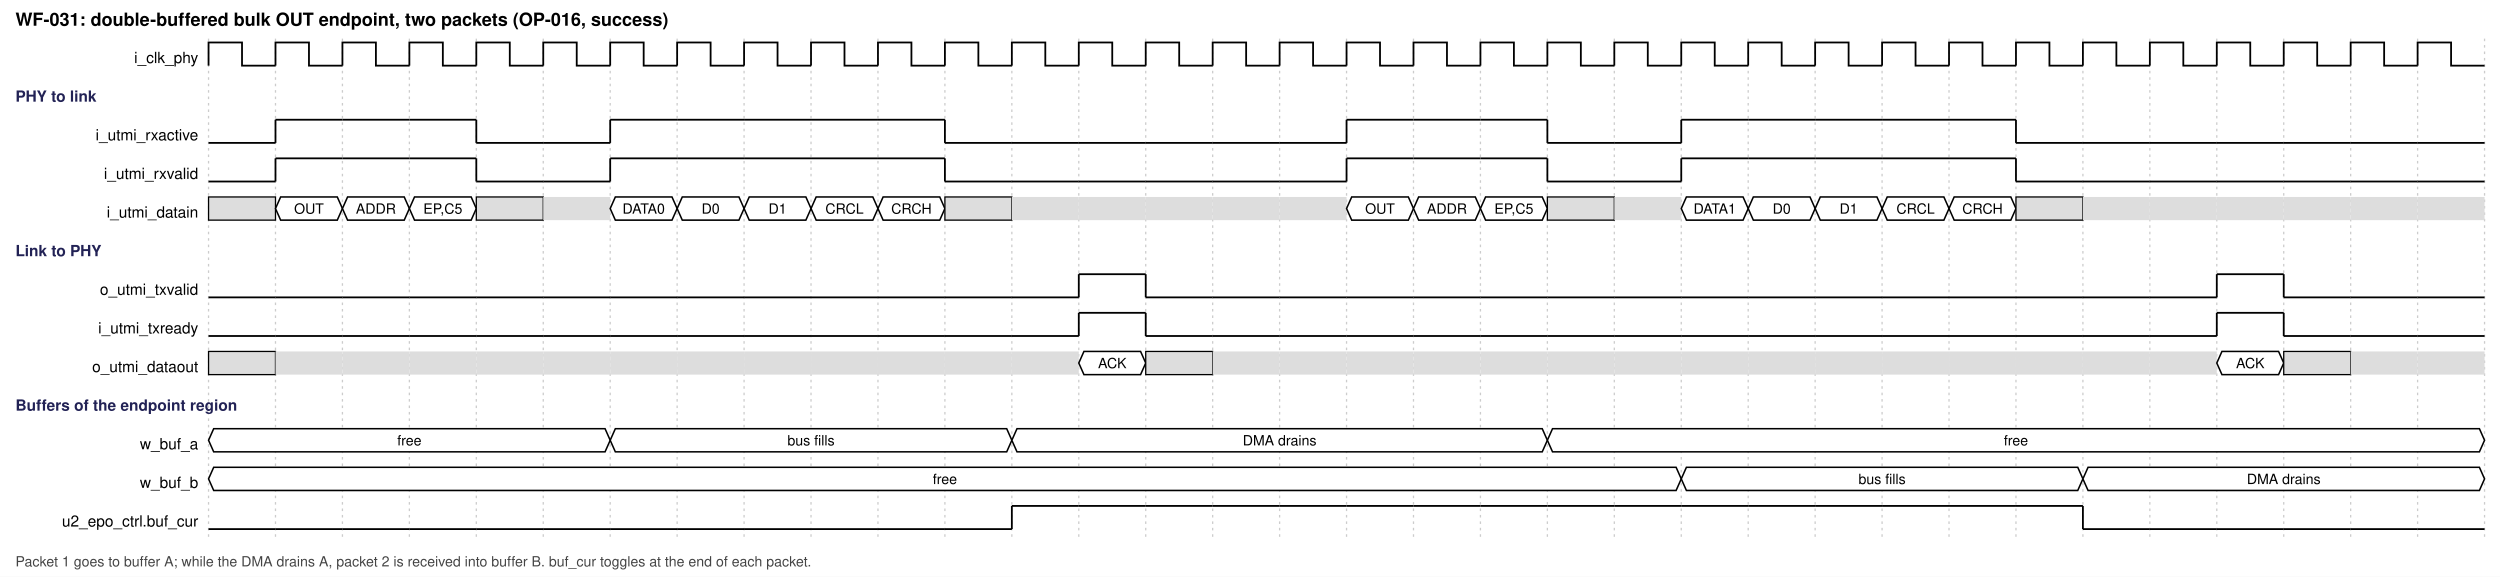
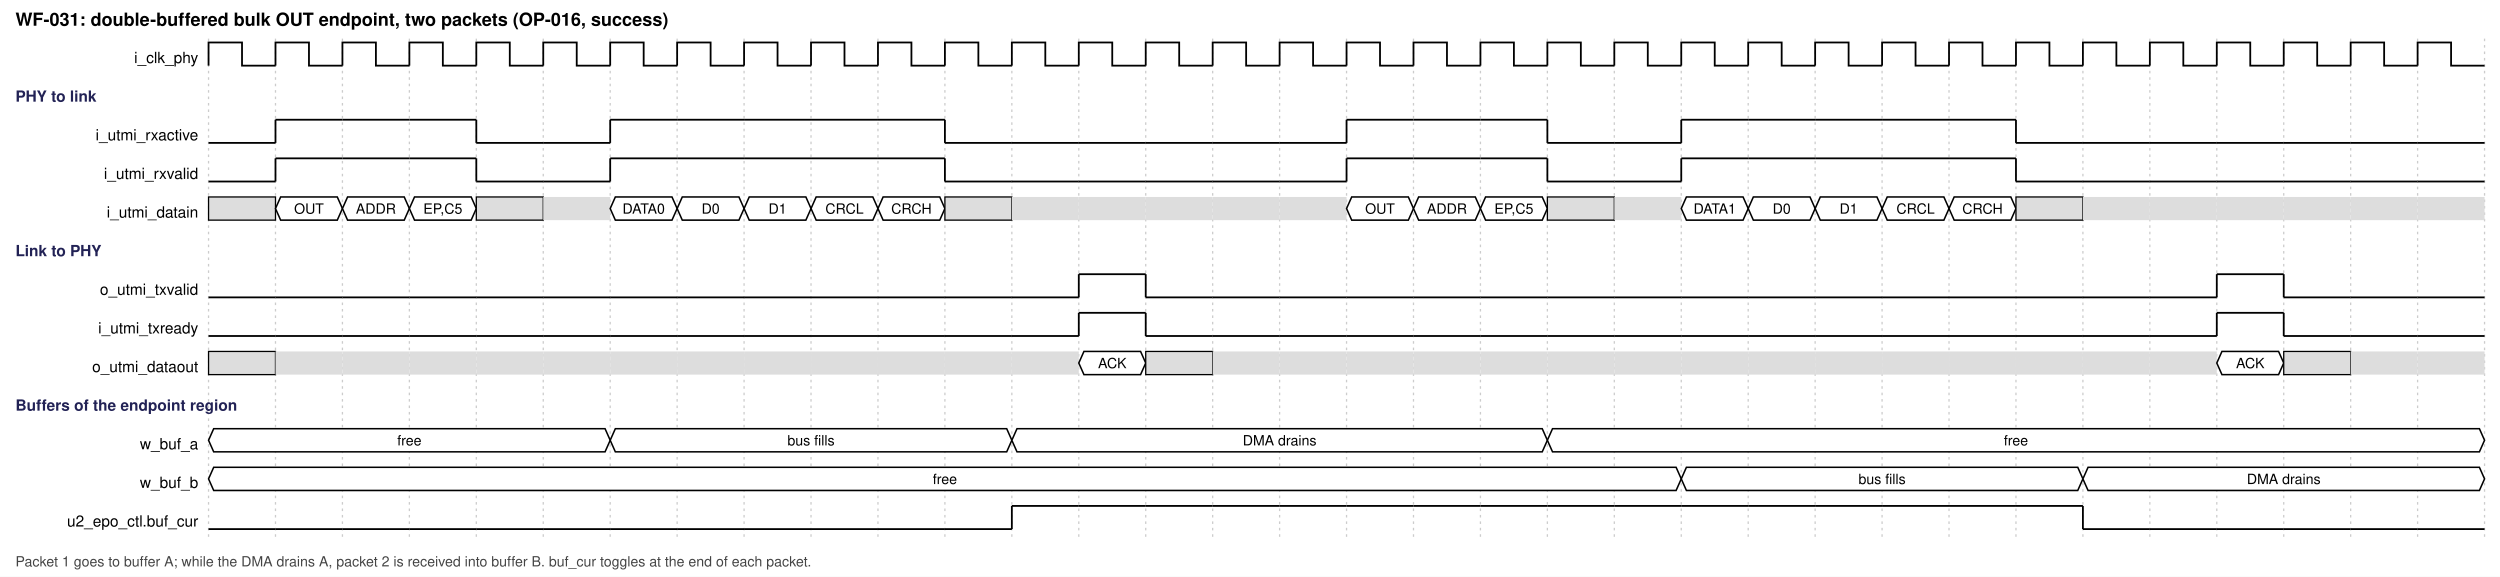
<svg xmlns="http://www.w3.org/2000/svg" width="1942" height="448" viewBox="0 0 1942 448" font-family="Helvetica,Arial,sans-serif">
  <rect width="100%" height="100%" fill="#fff" />
  <text x="12" y="20" font-size="14" font-weight="bold">WF-031: double-buffered bulk OUT endpoint, two packets (OP-016, success)</text>
  <line x1="162" y1="30" x2="162" y2="420" stroke="#ccc" stroke-dasharray="2,3" />
  <line x1="214" y1="30" x2="214" y2="420" stroke="#ccc" stroke-dasharray="2,3" />
  <line x1="266" y1="30" x2="266" y2="420" stroke="#ccc" stroke-dasharray="2,3" />
  <line x1="318" y1="30" x2="318" y2="420" stroke="#ccc" stroke-dasharray="2,3" />
  <line x1="370" y1="30" x2="370" y2="420" stroke="#ccc" stroke-dasharray="2,3" />
  <line x1="422" y1="30" x2="422" y2="420" stroke="#ccc" stroke-dasharray="2,3" />
  <line x1="474" y1="30" x2="474" y2="420" stroke="#ccc" stroke-dasharray="2,3" />
  <line x1="526" y1="30" x2="526" y2="420" stroke="#ccc" stroke-dasharray="2,3" />
  <line x1="578" y1="30" x2="578" y2="420" stroke="#ccc" stroke-dasharray="2,3" />
  <line x1="630" y1="30" x2="630" y2="420" stroke="#ccc" stroke-dasharray="2,3" />
  <line x1="682" y1="30" x2="682" y2="420" stroke="#ccc" stroke-dasharray="2,3" />
  <line x1="734" y1="30" x2="734" y2="420" stroke="#ccc" stroke-dasharray="2,3" />
  <line x1="786" y1="30" x2="786" y2="420" stroke="#ccc" stroke-dasharray="2,3" />
  <line x1="838" y1="30" x2="838" y2="420" stroke="#ccc" stroke-dasharray="2,3" />
  <line x1="890" y1="30" x2="890" y2="420" stroke="#ccc" stroke-dasharray="2,3" />
  <line x1="942" y1="30" x2="942" y2="420" stroke="#ccc" stroke-dasharray="2,3" />
  <line x1="994" y1="30" x2="994" y2="420" stroke="#ccc" stroke-dasharray="2,3" />
  <line x1="1046" y1="30" x2="1046" y2="420" stroke="#ccc" stroke-dasharray="2,3" />
  <line x1="1098" y1="30" x2="1098" y2="420" stroke="#ccc" stroke-dasharray="2,3" />
  <line x1="1150" y1="30" x2="1150" y2="420" stroke="#ccc" stroke-dasharray="2,3" />
  <line x1="1202" y1="30" x2="1202" y2="420" stroke="#ccc" stroke-dasharray="2,3" />
  <line x1="1254" y1="30" x2="1254" y2="420" stroke="#ccc" stroke-dasharray="2,3" />
  <line x1="1306" y1="30" x2="1306" y2="420" stroke="#ccc" stroke-dasharray="2,3" />
  <line x1="1358" y1="30" x2="1358" y2="420" stroke="#ccc" stroke-dasharray="2,3" />
  <line x1="1410" y1="30" x2="1410" y2="420" stroke="#ccc" stroke-dasharray="2,3" />
  <line x1="1462" y1="30" x2="1462" y2="420" stroke="#ccc" stroke-dasharray="2,3" />
  <line x1="1514" y1="30" x2="1514" y2="420" stroke="#ccc" stroke-dasharray="2,3" />
  <line x1="1566" y1="30" x2="1566" y2="420" stroke="#ccc" stroke-dasharray="2,3" />
  <line x1="1618" y1="30" x2="1618" y2="420" stroke="#ccc" stroke-dasharray="2,3" />
  <line x1="1670" y1="30" x2="1670" y2="420" stroke="#ccc" stroke-dasharray="2,3" />
  <line x1="1722" y1="30" x2="1722" y2="420" stroke="#ccc" stroke-dasharray="2,3" />
  <line x1="1774" y1="30" x2="1774" y2="420" stroke="#ccc" stroke-dasharray="2,3" />
  <line x1="1826" y1="30" x2="1826" y2="420" stroke="#ccc" stroke-dasharray="2,3" />
  <line x1="1878" y1="30" x2="1878" y2="420" stroke="#ccc" stroke-dasharray="2,3" />
  <line x1="1930" y1="30" x2="1930" y2="420" stroke="#ccc" stroke-dasharray="2,3" />
  <text x="154" y="49" font-size="12" text-anchor="end">i_clk_phy</text>
  <polyline points="162.0,51.0 162.0,33.0 188.0,33.0 188.0,51.0 214.0,51.0" stroke="#000" stroke-width="1.4" fill="none" />
  <polyline points="214.0,51.0 214.0,33.0 240.0,33.0 240.0,51.0 266.0,51.0" stroke="#000" stroke-width="1.4" fill="none" />
  <polyline points="266.0,51.0 266.0,33.0 292.0,33.0 292.0,51.0 318.0,51.0" stroke="#000" stroke-width="1.4" fill="none" />
  <polyline points="318.0,51.0 318.0,33.0 344.0,33.0 344.0,51.0 370.0,51.0" stroke="#000" stroke-width="1.4" fill="none" />
  <polyline points="370.0,51.0 370.0,33.0 396.0,33.0 396.0,51.0 422.0,51.0" stroke="#000" stroke-width="1.4" fill="none" />
  <polyline points="422.0,51.0 422.0,33.0 448.0,33.0 448.0,51.0 474.0,51.0" stroke="#000" stroke-width="1.4" fill="none" />
  <polyline points="474.0,51.0 474.0,33.0 500.0,33.0 500.0,51.0 526.0,51.0" stroke="#000" stroke-width="1.4" fill="none" />
  <polyline points="526.0,51.0 526.0,33.0 552.0,33.0 552.0,51.0 578.0,51.0" stroke="#000" stroke-width="1.4" fill="none" />
  <polyline points="578.0,51.0 578.0,33.0 604.0,33.0 604.0,51.0 630.0,51.0" stroke="#000" stroke-width="1.4" fill="none" />
  <polyline points="630.0,51.0 630.0,33.0 656.0,33.0 656.0,51.0 682.0,51.0" stroke="#000" stroke-width="1.4" fill="none" />
  <polyline points="682.0,51.0 682.0,33.0 708.0,33.0 708.0,51.0 734.0,51.0" stroke="#000" stroke-width="1.4" fill="none" />
  <polyline points="734.0,51.0 734.0,33.0 760.0,33.0 760.0,51.0 786.0,51.0" stroke="#000" stroke-width="1.4" fill="none" />
  <polyline points="786.0,51.0 786.0,33.0 812.0,33.0 812.0,51.0 838.0,51.0" stroke="#000" stroke-width="1.4" fill="none" />
  <polyline points="838.0,51.0 838.0,33.0 864.0,33.0 864.0,51.0 890.0,51.0" stroke="#000" stroke-width="1.4" fill="none" />
  <polyline points="890.0,51.0 890.0,33.0 916.0,33.0 916.0,51.0 942.0,51.0" stroke="#000" stroke-width="1.4" fill="none" />
  <polyline points="942.0,51.0 942.0,33.0 968.0,33.0 968.0,51.0 994.0,51.0" stroke="#000" stroke-width="1.4" fill="none" />
  <polyline points="994.0,51.0 994.0,33.0 1020.0,33.0 1020.0,51.0 1046.0,51.0" stroke="#000" stroke-width="1.4" fill="none" />
  <polyline points="1046.0,51.0 1046.0,33.0 1072.0,33.0 1072.0,51.0 1098.0,51.0" stroke="#000" stroke-width="1.4" fill="none" />
  <polyline points="1098.0,51.0 1098.0,33.0 1124.0,33.0 1124.0,51.0 1150.0,51.0" stroke="#000" stroke-width="1.4" fill="none" />
  <polyline points="1150.0,51.0 1150.0,33.0 1176.0,33.0 1176.0,51.0 1202.0,51.0" stroke="#000" stroke-width="1.4" fill="none" />
  <polyline points="1202.0,51.0 1202.0,33.0 1228.0,33.0 1228.0,51.0 1254.0,51.0" stroke="#000" stroke-width="1.4" fill="none" />
  <polyline points="1254.0,51.0 1254.0,33.0 1280.0,33.0 1280.0,51.0 1306.0,51.0" stroke="#000" stroke-width="1.4" fill="none" />
  <polyline points="1306.0,51.0 1306.0,33.0 1332.0,33.0 1332.0,51.0 1358.0,51.0" stroke="#000" stroke-width="1.4" fill="none" />
  <polyline points="1358.0,51.0 1358.0,33.0 1384.0,33.0 1384.0,51.0 1410.0,51.0" stroke="#000" stroke-width="1.4" fill="none" />
  <polyline points="1410.0,51.0 1410.0,33.0 1436.0,33.0 1436.0,51.0 1462.0,51.0" stroke="#000" stroke-width="1.4" fill="none" />
  <polyline points="1462.0,51.0 1462.0,33.0 1488.0,33.0 1488.0,51.0 1514.0,51.0" stroke="#000" stroke-width="1.4" fill="none" />
  <polyline points="1514.0,51.0 1514.0,33.0 1540.0,33.0 1540.0,51.0 1566.0,51.0" stroke="#000" stroke-width="1.4" fill="none" />
  <polyline points="1566.0,51.0 1566.0,33.0 1592.0,33.0 1592.0,51.0 1618.0,51.0" stroke="#000" stroke-width="1.4" fill="none" />
  <polyline points="1618.0,51.0 1618.0,33.0 1644.0,33.0 1644.0,51.0 1670.0,51.0" stroke="#000" stroke-width="1.4" fill="none" />
  <polyline points="1670.0,51.0 1670.0,33.0 1696.0,33.0 1696.0,51.0 1722.0,51.0" stroke="#000" stroke-width="1.4" fill="none" />
  <polyline points="1722.0,51.0 1722.0,33.0 1748.0,33.0 1748.0,51.0 1774.0,51.0" stroke="#000" stroke-width="1.4" fill="none" />
  <polyline points="1774.0,51.0 1774.0,33.0 1800.0,33.0 1800.0,51.0 1826.0,51.0" stroke="#000" stroke-width="1.4" fill="none" />
  <polyline points="1826.0,51.0 1826.0,33.0 1852.0,33.0 1852.0,51.0 1878.0,51.0" stroke="#000" stroke-width="1.4" fill="none" />
  <polyline points="1878.0,51.0 1878.0,33.0 1904.0,33.0 1904.0,51.0 1930.0,51.0" stroke="#000" stroke-width="1.4" fill="none" />
  <text x="12" y="79" font-size="12" font-weight="bold" fill="#225">PHY to link</text>
  <text x="154" y="109" font-size="12" text-anchor="end">i_utmi_rxactive</text>
  <polyline points="162.0,111.0 214.0,111.0" stroke="#000" stroke-width="1.4" fill="none" />
  <polyline points="214.0,111.0 214.0,93.0" stroke="#000" stroke-width="1.4" fill="none" />
  <polyline points="214.0,93.0 266.0,93.0" stroke="#000" stroke-width="1.4" fill="none" />
  <polyline points="266.0,93.0 318.0,93.0" stroke="#000" stroke-width="1.4" fill="none" />
  <polyline points="318.0,93.0 370.0,93.0" stroke="#000" stroke-width="1.4" fill="none" />
  <polyline points="370.0,93.0 370.0,111.0" stroke="#000" stroke-width="1.4" fill="none" />
  <polyline points="370.0,111.0 422.0,111.0" stroke="#000" stroke-width="1.4" fill="none" />
  <polyline points="422.0,111.0 474.0,111.0" stroke="#000" stroke-width="1.4" fill="none" />
  <polyline points="474.0,111.0 474.0,93.0" stroke="#000" stroke-width="1.4" fill="none" />
  <polyline points="474.0,93.0 526.0,93.0" stroke="#000" stroke-width="1.4" fill="none" />
  <polyline points="526.0,93.0 578.0,93.0" stroke="#000" stroke-width="1.4" fill="none" />
  <polyline points="578.0,93.0 630.0,93.0" stroke="#000" stroke-width="1.4" fill="none" />
  <polyline points="630.0,93.0 682.0,93.0" stroke="#000" stroke-width="1.4" fill="none" />
  <polyline points="682.0,93.0 734.0,93.0" stroke="#000" stroke-width="1.4" fill="none" />
  <polyline points="734.0,93.0 734.0,111.0" stroke="#000" stroke-width="1.4" fill="none" />
  <polyline points="734.0,111.0 786.0,111.0" stroke="#000" stroke-width="1.4" fill="none" />
  <polyline points="786.0,111.0 838.0,111.0" stroke="#000" stroke-width="1.4" fill="none" />
  <polyline points="838.0,111.0 890.0,111.0" stroke="#000" stroke-width="1.4" fill="none" />
  <polyline points="890.0,111.0 942.0,111.0" stroke="#000" stroke-width="1.4" fill="none" />
  <polyline points="942.0,111.0 994.0,111.0" stroke="#000" stroke-width="1.4" fill="none" />
  <polyline points="994.0,111.0 1046.0,111.0" stroke="#000" stroke-width="1.4" fill="none" />
  <polyline points="1046.0,111.0 1046.0,93.0" stroke="#000" stroke-width="1.4" fill="none" />
  <polyline points="1046.0,93.0 1098.0,93.0" stroke="#000" stroke-width="1.4" fill="none" />
  <polyline points="1098.0,93.0 1150.0,93.0" stroke="#000" stroke-width="1.4" fill="none" />
  <polyline points="1150.0,93.0 1202.0,93.0" stroke="#000" stroke-width="1.4" fill="none" />
  <polyline points="1202.0,93.0 1202.0,111.0" stroke="#000" stroke-width="1.4" fill="none" />
  <polyline points="1202.0,111.0 1254.0,111.0" stroke="#000" stroke-width="1.4" fill="none" />
  <polyline points="1254.0,111.0 1306.0,111.0" stroke="#000" stroke-width="1.4" fill="none" />
  <polyline points="1306.0,111.0 1306.0,93.0" stroke="#000" stroke-width="1.4" fill="none" />
  <polyline points="1306.0,93.0 1358.0,93.0" stroke="#000" stroke-width="1.4" fill="none" />
  <polyline points="1358.0,93.0 1410.0,93.0" stroke="#000" stroke-width="1.4" fill="none" />
  <polyline points="1410.0,93.0 1462.0,93.0" stroke="#000" stroke-width="1.4" fill="none" />
  <polyline points="1462.0,93.0 1514.0,93.0" stroke="#000" stroke-width="1.4" fill="none" />
  <polyline points="1514.0,93.0 1566.0,93.0" stroke="#000" stroke-width="1.4" fill="none" />
  <polyline points="1566.0,93.0 1566.0,111.0" stroke="#000" stroke-width="1.4" fill="none" />
  <polyline points="1566.0,111.0 1618.0,111.0" stroke="#000" stroke-width="1.4" fill="none" />
  <polyline points="1618.0,111.0 1670.0,111.0" stroke="#000" stroke-width="1.4" fill="none" />
  <polyline points="1670.0,111.0 1722.0,111.0" stroke="#000" stroke-width="1.4" fill="none" />
  <polyline points="1722.0,111.0 1774.0,111.0" stroke="#000" stroke-width="1.4" fill="none" />
  <polyline points="1774.0,111.0 1826.0,111.0" stroke="#000" stroke-width="1.4" fill="none" />
  <polyline points="1826.0,111.0 1878.0,111.0" stroke="#000" stroke-width="1.4" fill="none" />
  <polyline points="1878.0,111.0 1930.0,111.0" stroke="#000" stroke-width="1.4" fill="none" />
  <text x="154" y="139" font-size="12" text-anchor="end">i_utmi_rxvalid</text>
  <polyline points="162.0,141.0 214.0,141.0" stroke="#000" stroke-width="1.4" fill="none" />
  <polyline points="214.0,141.0 214.0,123.0" stroke="#000" stroke-width="1.4" fill="none" />
  <polyline points="214.0,123.0 266.0,123.0" stroke="#000" stroke-width="1.4" fill="none" />
  <polyline points="266.0,123.0 318.0,123.0" stroke="#000" stroke-width="1.4" fill="none" />
  <polyline points="318.0,123.0 370.0,123.0" stroke="#000" stroke-width="1.4" fill="none" />
  <polyline points="370.0,123.0 370.0,141.0" stroke="#000" stroke-width="1.4" fill="none" />
  <polyline points="370.0,141.0 422.0,141.0" stroke="#000" stroke-width="1.4" fill="none" />
  <polyline points="422.0,141.0 474.0,141.0" stroke="#000" stroke-width="1.4" fill="none" />
  <polyline points="474.0,141.0 474.0,123.0" stroke="#000" stroke-width="1.4" fill="none" />
  <polyline points="474.0,123.0 526.0,123.0" stroke="#000" stroke-width="1.4" fill="none" />
  <polyline points="526.0,123.0 578.0,123.0" stroke="#000" stroke-width="1.4" fill="none" />
  <polyline points="578.0,123.0 630.0,123.0" stroke="#000" stroke-width="1.4" fill="none" />
  <polyline points="630.0,123.0 682.0,123.0" stroke="#000" stroke-width="1.4" fill="none" />
  <polyline points="682.0,123.0 734.0,123.0" stroke="#000" stroke-width="1.4" fill="none" />
  <polyline points="734.0,123.0 734.0,141.0" stroke="#000" stroke-width="1.4" fill="none" />
  <polyline points="734.0,141.0 786.0,141.0" stroke="#000" stroke-width="1.4" fill="none" />
  <polyline points="786.0,141.0 838.0,141.0" stroke="#000" stroke-width="1.4" fill="none" />
  <polyline points="838.0,141.0 890.0,141.0" stroke="#000" stroke-width="1.4" fill="none" />
  <polyline points="890.0,141.0 942.0,141.0" stroke="#000" stroke-width="1.4" fill="none" />
  <polyline points="942.0,141.0 994.0,141.0" stroke="#000" stroke-width="1.4" fill="none" />
  <polyline points="994.0,141.0 1046.0,141.0" stroke="#000" stroke-width="1.4" fill="none" />
  <polyline points="1046.0,141.0 1046.0,123.0" stroke="#000" stroke-width="1.4" fill="none" />
  <polyline points="1046.0,123.0 1098.0,123.0" stroke="#000" stroke-width="1.4" fill="none" />
  <polyline points="1098.0,123.0 1150.0,123.0" stroke="#000" stroke-width="1.4" fill="none" />
  <polyline points="1150.0,123.0 1202.0,123.0" stroke="#000" stroke-width="1.4" fill="none" />
  <polyline points="1202.0,123.0 1202.0,141.0" stroke="#000" stroke-width="1.4" fill="none" />
  <polyline points="1202.0,141.0 1254.0,141.0" stroke="#000" stroke-width="1.4" fill="none" />
  <polyline points="1254.0,141.0 1306.0,141.0" stroke="#000" stroke-width="1.4" fill="none" />
  <polyline points="1306.0,141.0 1306.0,123.0" stroke="#000" stroke-width="1.4" fill="none" />
  <polyline points="1306.0,123.0 1358.0,123.0" stroke="#000" stroke-width="1.4" fill="none" />
  <polyline points="1358.0,123.0 1410.0,123.0" stroke="#000" stroke-width="1.4" fill="none" />
  <polyline points="1410.0,123.0 1462.0,123.0" stroke="#000" stroke-width="1.4" fill="none" />
  <polyline points="1462.0,123.0 1514.0,123.0" stroke="#000" stroke-width="1.4" fill="none" />
  <polyline points="1514.0,123.0 1566.0,123.0" stroke="#000" stroke-width="1.4" fill="none" />
  <polyline points="1566.0,123.0 1566.0,141.0" stroke="#000" stroke-width="1.4" fill="none" />
  <polyline points="1566.0,141.0 1618.0,141.0" stroke="#000" stroke-width="1.4" fill="none" />
  <polyline points="1618.0,141.0 1670.0,141.0" stroke="#000" stroke-width="1.4" fill="none" />
  <polyline points="1670.0,141.0 1722.0,141.0" stroke="#000" stroke-width="1.4" fill="none" />
  <polyline points="1722.0,141.0 1774.0,141.0" stroke="#000" stroke-width="1.4" fill="none" />
  <polyline points="1774.0,141.0 1826.0,141.0" stroke="#000" stroke-width="1.4" fill="none" />
  <polyline points="1826.0,141.0 1878.0,141.0" stroke="#000" stroke-width="1.4" fill="none" />
  <polyline points="1878.0,141.0 1930.0,141.0" stroke="#000" stroke-width="1.4" fill="none" />
  <text x="154" y="169" font-size="12" text-anchor="end">i_utmi_datain</text>
  <rect x="162.0" y="153.0" width="52.0" height="18.0" fill="#ddd" stroke="#000" />
  <polygon points="218.0,153.0 262.0,153.0 266.0,162.0 262.0,171.0 218.0,171.0 214.0,162.0" fill="#ffffff" stroke="#000" stroke-width="1.2" />
  <text x="240.0" y="166.0" text-anchor="middle" font-size="11">OUT</text>
  <polygon points="270.0,153.0 314.0,153.0 318.0,162.0 314.0,171.0 270.0,171.0 266.0,162.0" fill="#ffffff" stroke="#000" stroke-width="1.2" />
  <text x="292.0" y="166.0" text-anchor="middle" font-size="11">ADDR</text>
  <polygon points="322.0,153.0 366.0,153.0 370.0,162.0 366.0,171.0 322.0,171.0 318.0,162.0" fill="#ffffff" stroke="#000" stroke-width="1.2" />
  <text x="344.0" y="166.0" text-anchor="middle" font-size="11">EP,C5</text>
  <rect x="370.0" y="153.0" width="52.0" height="18.0" fill="#ddd" stroke="#000" />
  <rect x="422.0" y="153.0" width="52.0" height="18.0" fill="#ddd" stroke="none" />
  <polygon points="478.0,153.0 522.0,153.0 526.0,162.0 522.0,171.0 478.0,171.0 474.0,162.0" fill="#ffffff" stroke="#000" stroke-width="1.2" />
  <text x="500.0" y="166.0" text-anchor="middle" font-size="11">DATA0</text>
  <polygon points="530.0,153.0 574.0,153.0 578.0,162.0 574.0,171.0 530.0,171.0 526.0,162.0" fill="#ffffff" stroke="#000" stroke-width="1.2" />
  <text x="552.0" y="166.0" text-anchor="middle" font-size="11">D0</text>
  <polygon points="582.0,153.0 626.0,153.0 630.0,162.0 626.0,171.0 582.0,171.0 578.0,162.0" fill="#ffffff" stroke="#000" stroke-width="1.2" />
  <text x="604.0" y="166.0" text-anchor="middle" font-size="11">D1</text>
  <polygon points="634.0,153.0 678.0,153.0 682.0,162.0 678.0,171.0 634.0,171.0 630.0,162.0" fill="#ffffff" stroke="#000" stroke-width="1.2" />
  <text x="656.0" y="166.0" text-anchor="middle" font-size="11">CRCL</text>
  <polygon points="686.0,153.0 730.0,153.0 734.0,162.0 730.0,171.0 686.0,171.0 682.0,162.0" fill="#ffffff" stroke="#000" stroke-width="1.2" />
  <text x="708.0" y="166.0" text-anchor="middle" font-size="11">CRCH</text>
  <rect x="734.0" y="153.0" width="52.0" height="18.0" fill="#ddd" stroke="#000" />
  <rect x="786.0" y="153.0" width="52.0" height="18.0" fill="#ddd" stroke="none" />
  <rect x="838.0" y="153.0" width="52.0" height="18.0" fill="#ddd" stroke="none" />
  <rect x="890.0" y="153.0" width="52.0" height="18.0" fill="#ddd" stroke="none" />
  <rect x="942.0" y="153.0" width="52.0" height="18.0" fill="#ddd" stroke="none" />
  <rect x="994.0" y="153.0" width="52.0" height="18.0" fill="#ddd" stroke="none" />
  <polygon points="1050.0,153.0 1094.0,153.0 1098.0,162.0 1094.0,171.0 1050.0,171.0 1046.0,162.0" fill="#ffffff" stroke="#000" stroke-width="1.2" />
  <text x="1072.0" y="166.0" text-anchor="middle" font-size="11">OUT</text>
  <polygon points="1102.0,153.0 1146.0,153.0 1150.0,162.0 1146.0,171.0 1102.0,171.0 1098.0,162.0" fill="#ffffff" stroke="#000" stroke-width="1.2" />
  <text x="1124.0" y="166.0" text-anchor="middle" font-size="11">ADDR</text>
  <polygon points="1154.0,153.0 1198.0,153.0 1202.0,162.0 1198.0,171.0 1154.0,171.0 1150.0,162.0" fill="#ffffff" stroke="#000" stroke-width="1.2" />
  <text x="1176.0" y="166.0" text-anchor="middle" font-size="11">EP,C5</text>
  <rect x="1202.0" y="153.0" width="52.0" height="18.0" fill="#ddd" stroke="#000" />
  <rect x="1254.0" y="153.0" width="52.0" height="18.0" fill="#ddd" stroke="none" />
  <polygon points="1310.0,153.0 1354.0,153.0 1358.0,162.0 1354.0,171.0 1310.0,171.0 1306.0,162.0" fill="#ffffff" stroke="#000" stroke-width="1.2" />
  <text x="1332.0" y="166.0" text-anchor="middle" font-size="11">DATA1</text>
  <polygon points="1362.0,153.0 1406.0,153.0 1410.0,162.0 1406.0,171.0 1362.0,171.0 1358.0,162.0" fill="#ffffff" stroke="#000" stroke-width="1.2" />
  <text x="1384.0" y="166.0" text-anchor="middle" font-size="11">D0</text>
  <polygon points="1414.0,153.0 1458.0,153.0 1462.0,162.0 1458.0,171.0 1414.0,171.0 1410.0,162.0" fill="#ffffff" stroke="#000" stroke-width="1.2" />
  <text x="1436.0" y="166.0" text-anchor="middle" font-size="11">D1</text>
  <polygon points="1466.0,153.0 1510.0,153.0 1514.0,162.0 1510.0,171.0 1466.0,171.0 1462.0,162.0" fill="#ffffff" stroke="#000" stroke-width="1.2" />
  <text x="1488.0" y="166.0" text-anchor="middle" font-size="11">CRCL</text>
  <polygon points="1518.0,153.0 1562.0,153.0 1566.0,162.0 1562.0,171.0 1518.0,171.0 1514.0,162.0" fill="#ffffff" stroke="#000" stroke-width="1.2" />
  <text x="1540.0" y="166.0" text-anchor="middle" font-size="11">CRCH</text>
  <rect x="1566.0" y="153.0" width="52.0" height="18.0" fill="#ddd" stroke="#000" />
  <rect x="1618.0" y="153.0" width="52.0" height="18.0" fill="#ddd" stroke="none" />
  <rect x="1670.0" y="153.0" width="52.0" height="18.0" fill="#ddd" stroke="none" />
  <rect x="1722.0" y="153.0" width="52.0" height="18.0" fill="#ddd" stroke="none" />
  <rect x="1774.0" y="153.0" width="52.0" height="18.0" fill="#ddd" stroke="none" />
  <rect x="1826.0" y="153.0" width="52.0" height="18.0" fill="#ddd" stroke="none" />
  <rect x="1878.0" y="153.0" width="52.0" height="18.0" fill="#ddd" stroke="none" />
  <text x="12" y="199" font-size="12" font-weight="bold" fill="#225">Link to PHY</text>
  <text x="154" y="229" font-size="12" text-anchor="end">o_utmi_txvalid</text>
  <polyline points="162.0,231.0 214.0,231.0" stroke="#000" stroke-width="1.4" fill="none" />
  <polyline points="214.0,231.0 266.0,231.0" stroke="#000" stroke-width="1.4" fill="none" />
  <polyline points="266.0,231.0 318.0,231.0" stroke="#000" stroke-width="1.4" fill="none" />
  <polyline points="318.0,231.0 370.0,231.0" stroke="#000" stroke-width="1.4" fill="none" />
  <polyline points="370.0,231.0 422.0,231.0" stroke="#000" stroke-width="1.4" fill="none" />
  <polyline points="422.0,231.0 474.0,231.0" stroke="#000" stroke-width="1.4" fill="none" />
  <polyline points="474.0,231.0 526.0,231.0" stroke="#000" stroke-width="1.4" fill="none" />
  <polyline points="526.0,231.0 578.0,231.0" stroke="#000" stroke-width="1.4" fill="none" />
  <polyline points="578.0,231.0 630.0,231.0" stroke="#000" stroke-width="1.4" fill="none" />
  <polyline points="630.0,231.0 682.0,231.0" stroke="#000" stroke-width="1.4" fill="none" />
  <polyline points="682.0,231.0 734.0,231.0" stroke="#000" stroke-width="1.4" fill="none" />
  <polyline points="734.0,231.0 786.0,231.0" stroke="#000" stroke-width="1.4" fill="none" />
  <polyline points="786.0,231.0 838.0,231.0" stroke="#000" stroke-width="1.4" fill="none" />
  <polyline points="838.0,231.0 838.0,213.0" stroke="#000" stroke-width="1.4" fill="none" />
  <polyline points="838.0,213.0 890.0,213.0" stroke="#000" stroke-width="1.4" fill="none" />
  <polyline points="890.0,213.0 890.0,231.0" stroke="#000" stroke-width="1.4" fill="none" />
  <polyline points="890.0,231.0 942.0,231.0" stroke="#000" stroke-width="1.4" fill="none" />
  <polyline points="942.0,231.0 994.0,231.0" stroke="#000" stroke-width="1.4" fill="none" />
  <polyline points="994.0,231.0 1046.0,231.0" stroke="#000" stroke-width="1.4" fill="none" />
  <polyline points="1046.0,231.0 1098.0,231.0" stroke="#000" stroke-width="1.4" fill="none" />
  <polyline points="1098.0,231.0 1150.0,231.0" stroke="#000" stroke-width="1.4" fill="none" />
  <polyline points="1150.0,231.0 1202.0,231.0" stroke="#000" stroke-width="1.4" fill="none" />
  <polyline points="1202.0,231.0 1254.0,231.0" stroke="#000" stroke-width="1.4" fill="none" />
  <polyline points="1254.0,231.0 1306.0,231.0" stroke="#000" stroke-width="1.4" fill="none" />
  <polyline points="1306.0,231.0 1358.0,231.0" stroke="#000" stroke-width="1.4" fill="none" />
  <polyline points="1358.0,231.0 1410.0,231.0" stroke="#000" stroke-width="1.4" fill="none" />
  <polyline points="1410.0,231.0 1462.0,231.0" stroke="#000" stroke-width="1.4" fill="none" />
  <polyline points="1462.0,231.0 1514.0,231.0" stroke="#000" stroke-width="1.4" fill="none" />
  <polyline points="1514.0,231.0 1566.0,231.0" stroke="#000" stroke-width="1.4" fill="none" />
  <polyline points="1566.0,231.0 1618.0,231.0" stroke="#000" stroke-width="1.4" fill="none" />
  <polyline points="1618.0,231.0 1670.0,231.0" stroke="#000" stroke-width="1.4" fill="none" />
  <polyline points="1670.0,231.0 1722.0,231.0" stroke="#000" stroke-width="1.4" fill="none" />
  <polyline points="1722.0,231.0 1722.0,213.0" stroke="#000" stroke-width="1.4" fill="none" />
  <polyline points="1722.0,213.0 1774.0,213.0" stroke="#000" stroke-width="1.4" fill="none" />
  <polyline points="1774.0,213.0 1774.0,231.0" stroke="#000" stroke-width="1.4" fill="none" />
  <polyline points="1774.0,231.0 1826.0,231.0" stroke="#000" stroke-width="1.4" fill="none" />
  <polyline points="1826.0,231.0 1878.0,231.0" stroke="#000" stroke-width="1.4" fill="none" />
  <polyline points="1878.0,231.0 1930.0,231.0" stroke="#000" stroke-width="1.4" fill="none" />
  <text x="154" y="259" font-size="12" text-anchor="end">i_utmi_txready</text>
  <polyline points="162.0,261.0 214.0,261.0" stroke="#000" stroke-width="1.4" fill="none" />
  <polyline points="214.0,261.0 266.0,261.0" stroke="#000" stroke-width="1.4" fill="none" />
  <polyline points="266.0,261.0 318.0,261.0" stroke="#000" stroke-width="1.4" fill="none" />
  <polyline points="318.0,261.0 370.0,261.0" stroke="#000" stroke-width="1.4" fill="none" />
  <polyline points="370.0,261.0 422.0,261.0" stroke="#000" stroke-width="1.4" fill="none" />
  <polyline points="422.0,261.0 474.0,261.0" stroke="#000" stroke-width="1.4" fill="none" />
  <polyline points="474.0,261.0 526.0,261.0" stroke="#000" stroke-width="1.4" fill="none" />
  <polyline points="526.0,261.0 578.0,261.0" stroke="#000" stroke-width="1.4" fill="none" />
  <polyline points="578.0,261.0 630.0,261.0" stroke="#000" stroke-width="1.4" fill="none" />
  <polyline points="630.0,261.0 682.0,261.0" stroke="#000" stroke-width="1.4" fill="none" />
  <polyline points="682.0,261.0 734.0,261.0" stroke="#000" stroke-width="1.4" fill="none" />
  <polyline points="734.0,261.0 786.0,261.0" stroke="#000" stroke-width="1.4" fill="none" />
  <polyline points="786.0,261.0 838.0,261.0" stroke="#000" stroke-width="1.4" fill="none" />
  <polyline points="838.0,261.0 838.0,243.0" stroke="#000" stroke-width="1.4" fill="none" />
  <polyline points="838.0,243.0 890.0,243.0" stroke="#000" stroke-width="1.4" fill="none" />
  <polyline points="890.0,243.0 890.0,261.0" stroke="#000" stroke-width="1.4" fill="none" />
  <polyline points="890.0,261.0 942.0,261.0" stroke="#000" stroke-width="1.4" fill="none" />
  <polyline points="942.0,261.0 994.0,261.0" stroke="#000" stroke-width="1.4" fill="none" />
  <polyline points="994.0,261.0 1046.0,261.0" stroke="#000" stroke-width="1.4" fill="none" />
  <polyline points="1046.0,261.0 1098.0,261.0" stroke="#000" stroke-width="1.4" fill="none" />
  <polyline points="1098.0,261.0 1150.0,261.0" stroke="#000" stroke-width="1.4" fill="none" />
  <polyline points="1150.0,261.0 1202.0,261.0" stroke="#000" stroke-width="1.4" fill="none" />
  <polyline points="1202.0,261.0 1254.0,261.0" stroke="#000" stroke-width="1.4" fill="none" />
  <polyline points="1254.0,261.0 1306.0,261.0" stroke="#000" stroke-width="1.4" fill="none" />
  <polyline points="1306.0,261.0 1358.0,261.0" stroke="#000" stroke-width="1.4" fill="none" />
  <polyline points="1358.0,261.0 1410.0,261.0" stroke="#000" stroke-width="1.4" fill="none" />
  <polyline points="1410.0,261.0 1462.0,261.0" stroke="#000" stroke-width="1.4" fill="none" />
  <polyline points="1462.0,261.0 1514.0,261.0" stroke="#000" stroke-width="1.4" fill="none" />
  <polyline points="1514.0,261.0 1566.0,261.0" stroke="#000" stroke-width="1.4" fill="none" />
  <polyline points="1566.0,261.0 1618.0,261.0" stroke="#000" stroke-width="1.4" fill="none" />
  <polyline points="1618.0,261.0 1670.0,261.0" stroke="#000" stroke-width="1.4" fill="none" />
  <polyline points="1670.0,261.0 1722.0,261.0" stroke="#000" stroke-width="1.4" fill="none" />
  <polyline points="1722.0,261.0 1722.0,243.0" stroke="#000" stroke-width="1.4" fill="none" />
  <polyline points="1722.0,243.0 1774.0,243.0" stroke="#000" stroke-width="1.4" fill="none" />
  <polyline points="1774.0,243.0 1774.0,261.0" stroke="#000" stroke-width="1.4" fill="none" />
  <polyline points="1774.0,261.0 1826.0,261.0" stroke="#000" stroke-width="1.4" fill="none" />
  <polyline points="1826.0,261.0 1878.0,261.0" stroke="#000" stroke-width="1.4" fill="none" />
  <polyline points="1878.0,261.0 1930.0,261.0" stroke="#000" stroke-width="1.4" fill="none" />
  <text x="154" y="289" font-size="12" text-anchor="end">o_utmi_dataout</text>
  <rect x="162.0" y="273.0" width="52.0" height="18.0" fill="#ddd" stroke="#000" />
  <rect x="214.0" y="273.0" width="52.0" height="18.0" fill="#ddd" stroke="none" />
  <rect x="266.0" y="273.0" width="52.0" height="18.0" fill="#ddd" stroke="none" />
  <rect x="318.0" y="273.0" width="52.0" height="18.0" fill="#ddd" stroke="none" />
  <rect x="370.0" y="273.0" width="52.0" height="18.0" fill="#ddd" stroke="none" />
  <rect x="422.0" y="273.0" width="52.0" height="18.0" fill="#ddd" stroke="none" />
  <rect x="474.0" y="273.0" width="52.0" height="18.0" fill="#ddd" stroke="none" />
  <rect x="526.0" y="273.0" width="52.0" height="18.0" fill="#ddd" stroke="none" />
  <rect x="578.0" y="273.0" width="52.0" height="18.0" fill="#ddd" stroke="none" />
  <rect x="630.0" y="273.0" width="52.0" height="18.0" fill="#ddd" stroke="none" />
  <rect x="682.0" y="273.0" width="52.0" height="18.0" fill="#ddd" stroke="none" />
  <rect x="734.0" y="273.0" width="52.0" height="18.0" fill="#ddd" stroke="none" />
  <rect x="786.0" y="273.0" width="52.0" height="18.0" fill="#ddd" stroke="none" />
  <polygon points="842.0,273.0 886.0,273.0 890.0,282.0 886.0,291.0 842.0,291.0 838.0,282.0" fill="#ffffff" stroke="#000" stroke-width="1.2" />
  <text x="864.0" y="286.0" text-anchor="middle" font-size="11">ACK</text>
  <rect x="890.0" y="273.0" width="52.0" height="18.0" fill="#ddd" stroke="#000" />
  <rect x="942.0" y="273.0" width="52.0" height="18.0" fill="#ddd" stroke="none" />
  <rect x="994.0" y="273.0" width="52.0" height="18.0" fill="#ddd" stroke="none" />
  <rect x="1046.0" y="273.0" width="52.0" height="18.0" fill="#ddd" stroke="none" />
  <rect x="1098.0" y="273.0" width="52.0" height="18.0" fill="#ddd" stroke="none" />
  <rect x="1150.0" y="273.0" width="52.0" height="18.0" fill="#ddd" stroke="none" />
  <rect x="1202.0" y="273.0" width="52.0" height="18.0" fill="#ddd" stroke="none" />
  <rect x="1254.0" y="273.0" width="52.0" height="18.0" fill="#ddd" stroke="none" />
  <rect x="1306.0" y="273.0" width="52.0" height="18.0" fill="#ddd" stroke="none" />
  <rect x="1358.0" y="273.0" width="52.0" height="18.0" fill="#ddd" stroke="none" />
  <rect x="1410.0" y="273.0" width="52.0" height="18.0" fill="#ddd" stroke="none" />
  <rect x="1462.0" y="273.0" width="52.0" height="18.0" fill="#ddd" stroke="none" />
  <rect x="1514.0" y="273.0" width="52.0" height="18.0" fill="#ddd" stroke="none" />
  <rect x="1566.0" y="273.0" width="52.0" height="18.0" fill="#ddd" stroke="none" />
  <rect x="1618.0" y="273.0" width="52.0" height="18.0" fill="#ddd" stroke="none" />
  <rect x="1670.0" y="273.0" width="52.0" height="18.0" fill="#ddd" stroke="none" />
  <polygon points="1726.0,273.0 1770.0,273.0 1774.0,282.0 1770.0,291.0 1726.0,291.0 1722.0,282.0" fill="#ffffff" stroke="#000" stroke-width="1.2" />
  <text x="1748.0" y="286.0" text-anchor="middle" font-size="11">ACK</text>
  <rect x="1774.0" y="273.0" width="52.0" height="18.0" fill="#ddd" stroke="#000" />
  <rect x="1826.0" y="273.0" width="52.0" height="18.0" fill="#ddd" stroke="none" />
  <rect x="1878.0" y="273.0" width="52.0" height="18.0" fill="#ddd" stroke="none" />
  <text x="12" y="319" font-size="12" font-weight="bold" fill="#225">Buffers of the endpoint region</text>
  <text x="154" y="349" font-size="12" text-anchor="end">w_buf_a</text>
  <polygon points="166.0,333.0 470.0,333.0 474.0,342.0 470.0,351.0 166.0,351.0 162.0,342.0" fill="#ffffff" stroke="#000" stroke-width="1.2" />
  <text x="318.0" y="346.0" text-anchor="middle" font-size="11">free</text>
  <polygon points="478.0,333.0 782.0,333.0 786.0,342.0 782.0,351.0 478.0,351.0 474.0,342.0" fill="#ffffff" stroke="#000" stroke-width="1.2" />
  <text x="630.0" y="346.0" text-anchor="middle" font-size="11">bus fills</text>
  <polygon points="790.0,333.0 1198.0,333.0 1202.0,342.0 1198.0,351.0 790.0,351.0 786.0,342.0" fill="#ffffff" stroke="#000" stroke-width="1.2" />
  <text x="994.0" y="346.0" text-anchor="middle" font-size="11">DMA drains</text>
  <polygon points="1206.0,333.0 1926.0,333.0 1930.0,342.0 1926.0,351.0 1206.0,351.0 1202.0,342.0" fill="#ffffff" stroke="#000" stroke-width="1.2" />
  <text x="1566.0" y="346.0" text-anchor="middle" font-size="11">free</text>
  <text x="154" y="379" font-size="12" text-anchor="end">w_buf_b</text>
  <polygon points="166.0,363.0 1302.0,363.0 1306.0,372.0 1302.0,381.0 166.0,381.0 162.0,372.0" fill="#ffffff" stroke="#000" stroke-width="1.2" />
  <text x="734.0" y="376.0" text-anchor="middle" font-size="11">free</text>
  <polygon points="1310.0,363.0 1614.0,363.0 1618.0,372.0 1614.0,381.0 1310.0,381.0 1306.0,372.0" fill="#ffffff" stroke="#000" stroke-width="1.2" />
  <text x="1462.0" y="376.0" text-anchor="middle" font-size="11">bus fills</text>
  <polygon points="1622.0,363.0 1926.0,363.0 1930.0,372.0 1926.0,381.0 1622.0,381.0 1618.0,372.0" fill="#ffffff" stroke="#000" stroke-width="1.2" />
  <text x="1774.0" y="376.0" text-anchor="middle" font-size="11">DMA drains</text>
-   <text x="154" y="409" font-size="12" text-anchor="end">u2_epo_ctrl.buf_cur</text>
+   <text x="154" y="409" font-size="12" text-anchor="end">u2_epo_ctl.buf_cur</text>
  <polyline points="162.0,411.0 214.0,411.0" stroke="#000" stroke-width="1.4" fill="none" />
  <polyline points="214.0,411.0 266.0,411.0" stroke="#000" stroke-width="1.4" fill="none" />
  <polyline points="266.0,411.0 318.0,411.0" stroke="#000" stroke-width="1.4" fill="none" />
  <polyline points="318.0,411.0 370.0,411.0" stroke="#000" stroke-width="1.4" fill="none" />
  <polyline points="370.0,411.0 422.0,411.0" stroke="#000" stroke-width="1.4" fill="none" />
  <polyline points="422.0,411.0 474.0,411.0" stroke="#000" stroke-width="1.4" fill="none" />
  <polyline points="474.0,411.0 526.0,411.0" stroke="#000" stroke-width="1.4" fill="none" />
  <polyline points="526.0,411.0 578.0,411.0" stroke="#000" stroke-width="1.4" fill="none" />
  <polyline points="578.0,411.0 630.0,411.0" stroke="#000" stroke-width="1.4" fill="none" />
  <polyline points="630.0,411.0 682.0,411.0" stroke="#000" stroke-width="1.4" fill="none" />
  <polyline points="682.0,411.0 734.0,411.0" stroke="#000" stroke-width="1.4" fill="none" />
  <polyline points="734.0,411.0 786.0,411.0" stroke="#000" stroke-width="1.4" fill="none" />
  <polyline points="786.0,411.0 786.0,393.0" stroke="#000" stroke-width="1.4" fill="none" />
  <polyline points="786.0,393.0 838.0,393.0" stroke="#000" stroke-width="1.4" fill="none" />
  <polyline points="838.0,393.0 890.0,393.0" stroke="#000" stroke-width="1.4" fill="none" />
  <polyline points="890.0,393.0 942.0,393.0" stroke="#000" stroke-width="1.4" fill="none" />
  <polyline points="942.0,393.0 994.0,393.0" stroke="#000" stroke-width="1.4" fill="none" />
  <polyline points="994.0,393.0 1046.0,393.0" stroke="#000" stroke-width="1.4" fill="none" />
  <polyline points="1046.0,393.0 1098.0,393.0" stroke="#000" stroke-width="1.4" fill="none" />
  <polyline points="1098.0,393.0 1150.0,393.0" stroke="#000" stroke-width="1.4" fill="none" />
  <polyline points="1150.0,393.0 1202.0,393.0" stroke="#000" stroke-width="1.4" fill="none" />
  <polyline points="1202.0,393.0 1254.0,393.0" stroke="#000" stroke-width="1.4" fill="none" />
  <polyline points="1254.0,393.0 1306.0,393.0" stroke="#000" stroke-width="1.4" fill="none" />
  <polyline points="1306.0,393.0 1358.0,393.0" stroke="#000" stroke-width="1.4" fill="none" />
  <polyline points="1358.0,393.0 1410.0,393.0" stroke="#000" stroke-width="1.4" fill="none" />
  <polyline points="1410.0,393.0 1462.0,393.0" stroke="#000" stroke-width="1.4" fill="none" />
  <polyline points="1462.0,393.0 1514.0,393.0" stroke="#000" stroke-width="1.4" fill="none" />
  <polyline points="1514.0,393.0 1566.0,393.0" stroke="#000" stroke-width="1.4" fill="none" />
  <polyline points="1566.0,393.0 1618.0,393.0" stroke="#000" stroke-width="1.4" fill="none" />
  <polyline points="1618.0,393.0 1618.0,411.0" stroke="#000" stroke-width="1.4" fill="none" />
  <polyline points="1618.0,411.0 1670.0,411.0" stroke="#000" stroke-width="1.4" fill="none" />
  <polyline points="1670.0,411.0 1722.0,411.0" stroke="#000" stroke-width="1.4" fill="none" />
  <polyline points="1722.0,411.0 1774.0,411.0" stroke="#000" stroke-width="1.4" fill="none" />
  <polyline points="1774.0,411.0 1826.0,411.0" stroke="#000" stroke-width="1.4" fill="none" />
  <polyline points="1826.0,411.0 1878.0,411.0" stroke="#000" stroke-width="1.4" fill="none" />
  <polyline points="1878.0,411.0 1930.0,411.0" stroke="#000" stroke-width="1.4" fill="none" />
  <text x="12" y="440" font-size="11" fill="#444">Packet 1 goes to buffer A; while the DMA drains A, packet 2 is received into buffer B. buf_cur toggles at the end of each packet.</text>
</svg>
